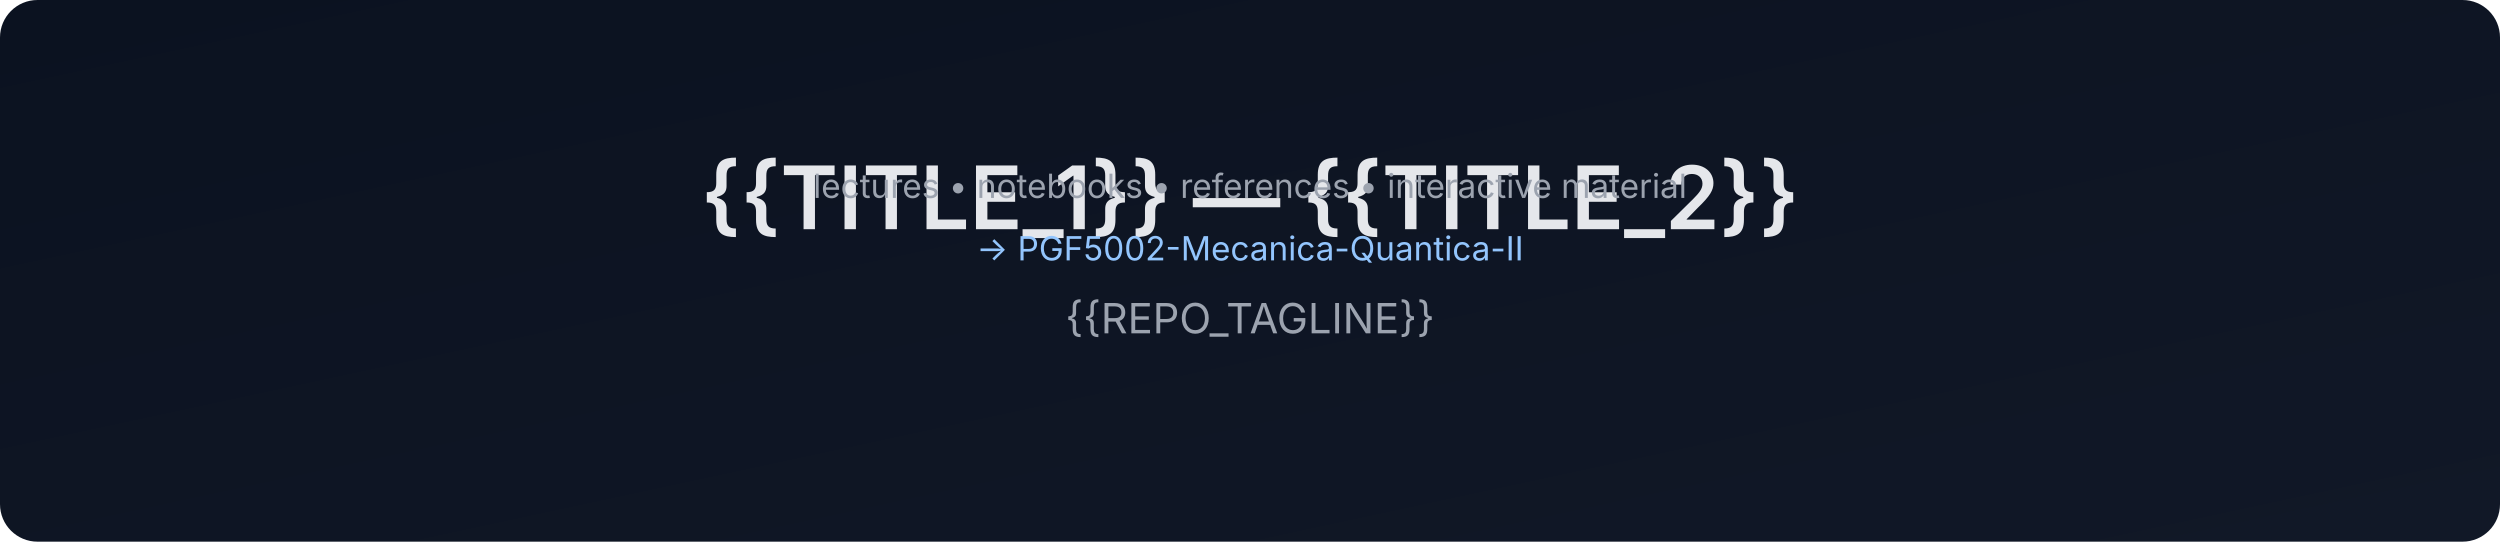
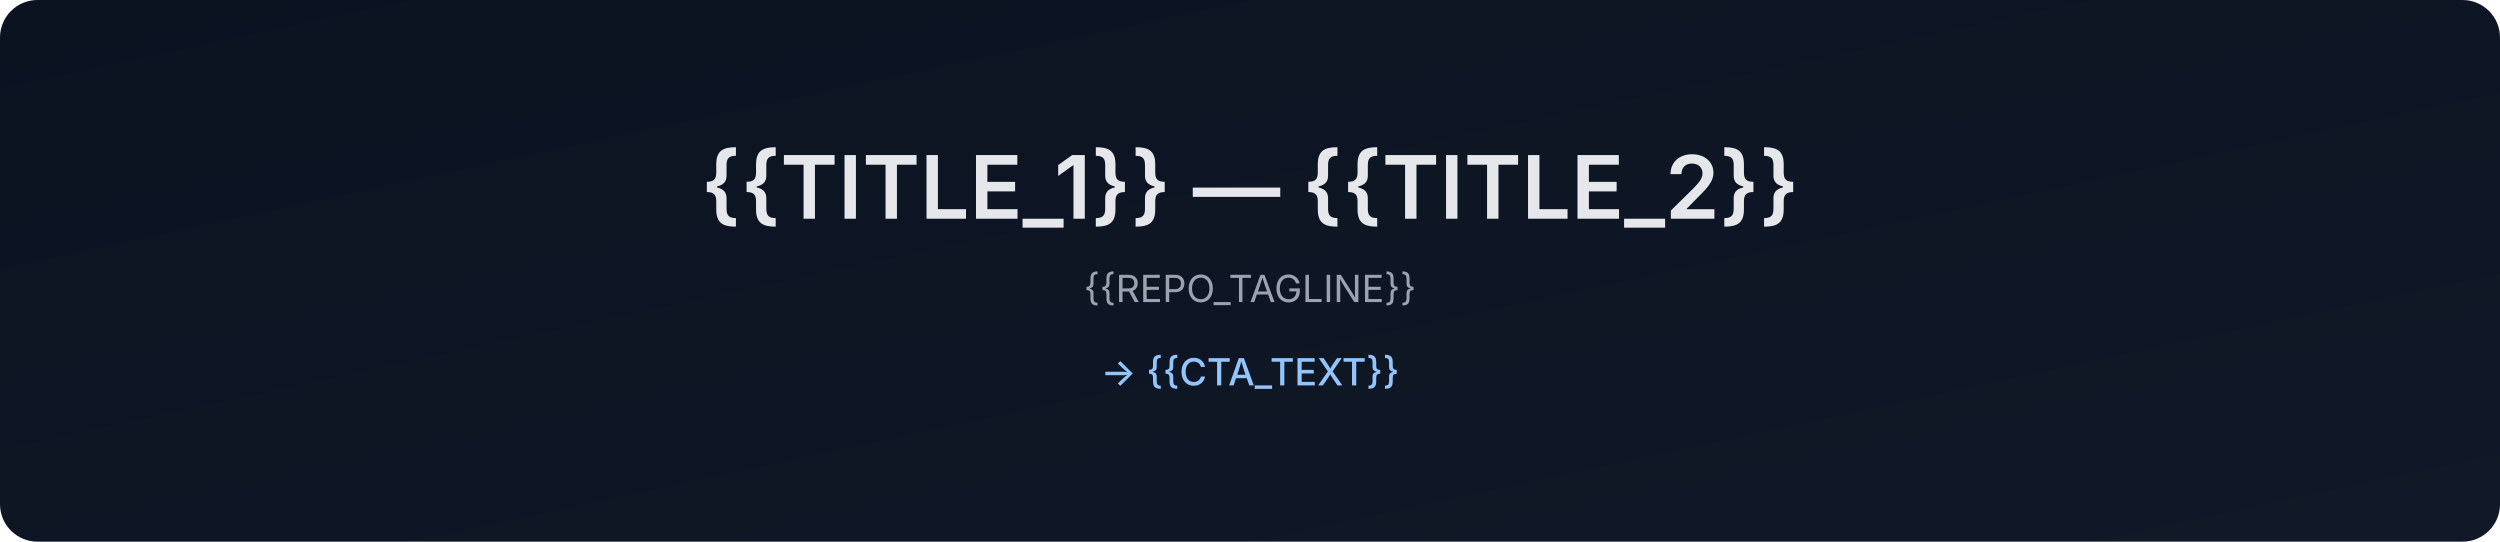
<svg xmlns="http://www.w3.org/2000/svg" width="1200" height="260" viewBox="0 0 1200 260">
  <defs>
    <linearGradient id="g" x1="0" x2="1" y1="0" y2="1">
      <stop offset="0%" stop-color="#0b1220" />
      <stop offset="100%" stop-color="#111827" />
    </linearGradient>
  </defs>
  <rect width="1200" height="260" rx="18" fill="url(#g)" />
-   <text x="50%" y="110" text-anchor="middle" font-size="42" fill="#e5e7eb" font-family="Inter, Arial, sans-serif" font-weight="600">
+   <text x="50%" y="105" text-anchor="middle" font-size="42" fill="#e5e7eb" font-family="Inter, Arial, sans-serif" font-weight="600">
    {{TITLE_1}} — {{TITLE_2}}
  </text>
-   <text x="50%" y="160" text-anchor="middle" font-size="20" fill="#9ca3af" font-family="Inter, Arial, sans-serif">
+   <text x="50%" y="145" text-anchor="middle" font-size="18" fill="#9ca3af" font-family="Inter, Arial, sans-serif">
    {{REPO_TAGLINE}}
  </text>
-   <text x="50%" y="95" text-anchor="middle" font-size="16" fill="#9ca3af" font-family="Inter, Arial, sans-serif">
-     lectures • notebooks • references • interactive material
-   </text>
-   <text x="50%" y="125" text-anchor="middle" font-size="16" fill="#93c5fd" font-family="Inter, Arial, sans-serif">
-     → PGF5002-Mecanica-Quantica-II
+   <text x="50%" y="185" text-anchor="middle" font-size="18" fill="#93c5fd" font-family="Inter, Arial, sans-serif" font-weight="500">
+     → {{CTA_TEXT}}
  </text>
</svg>
